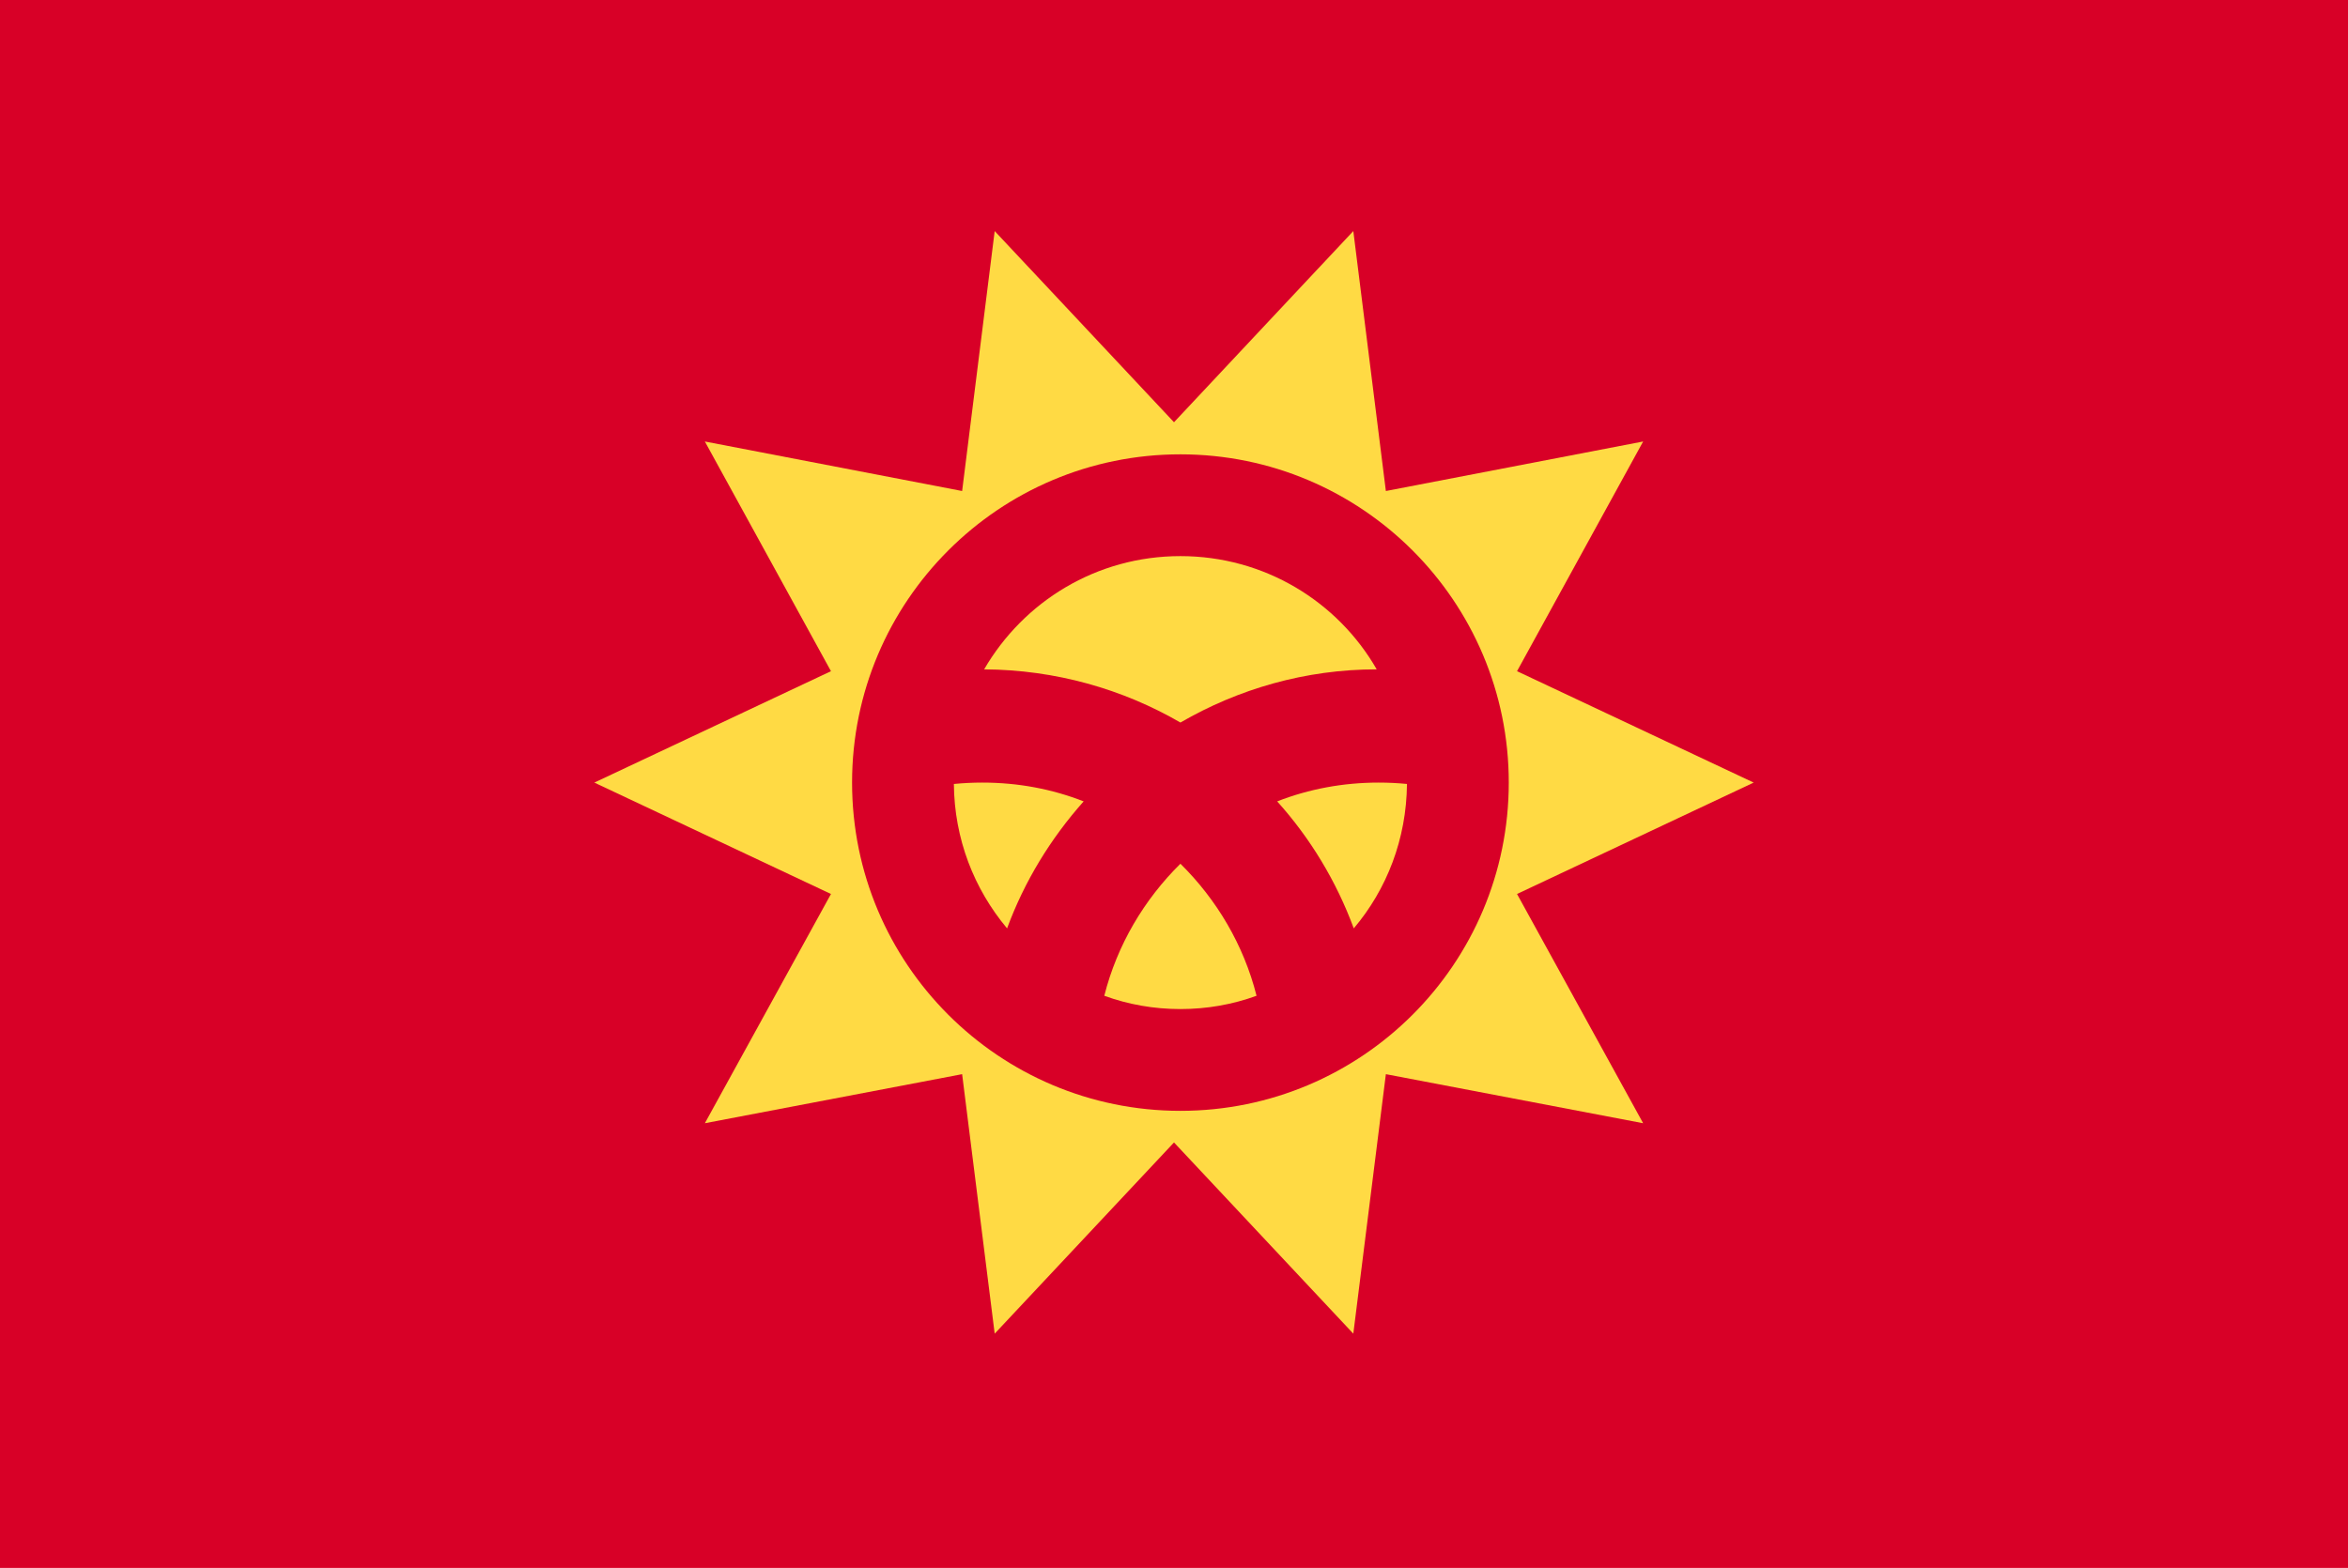
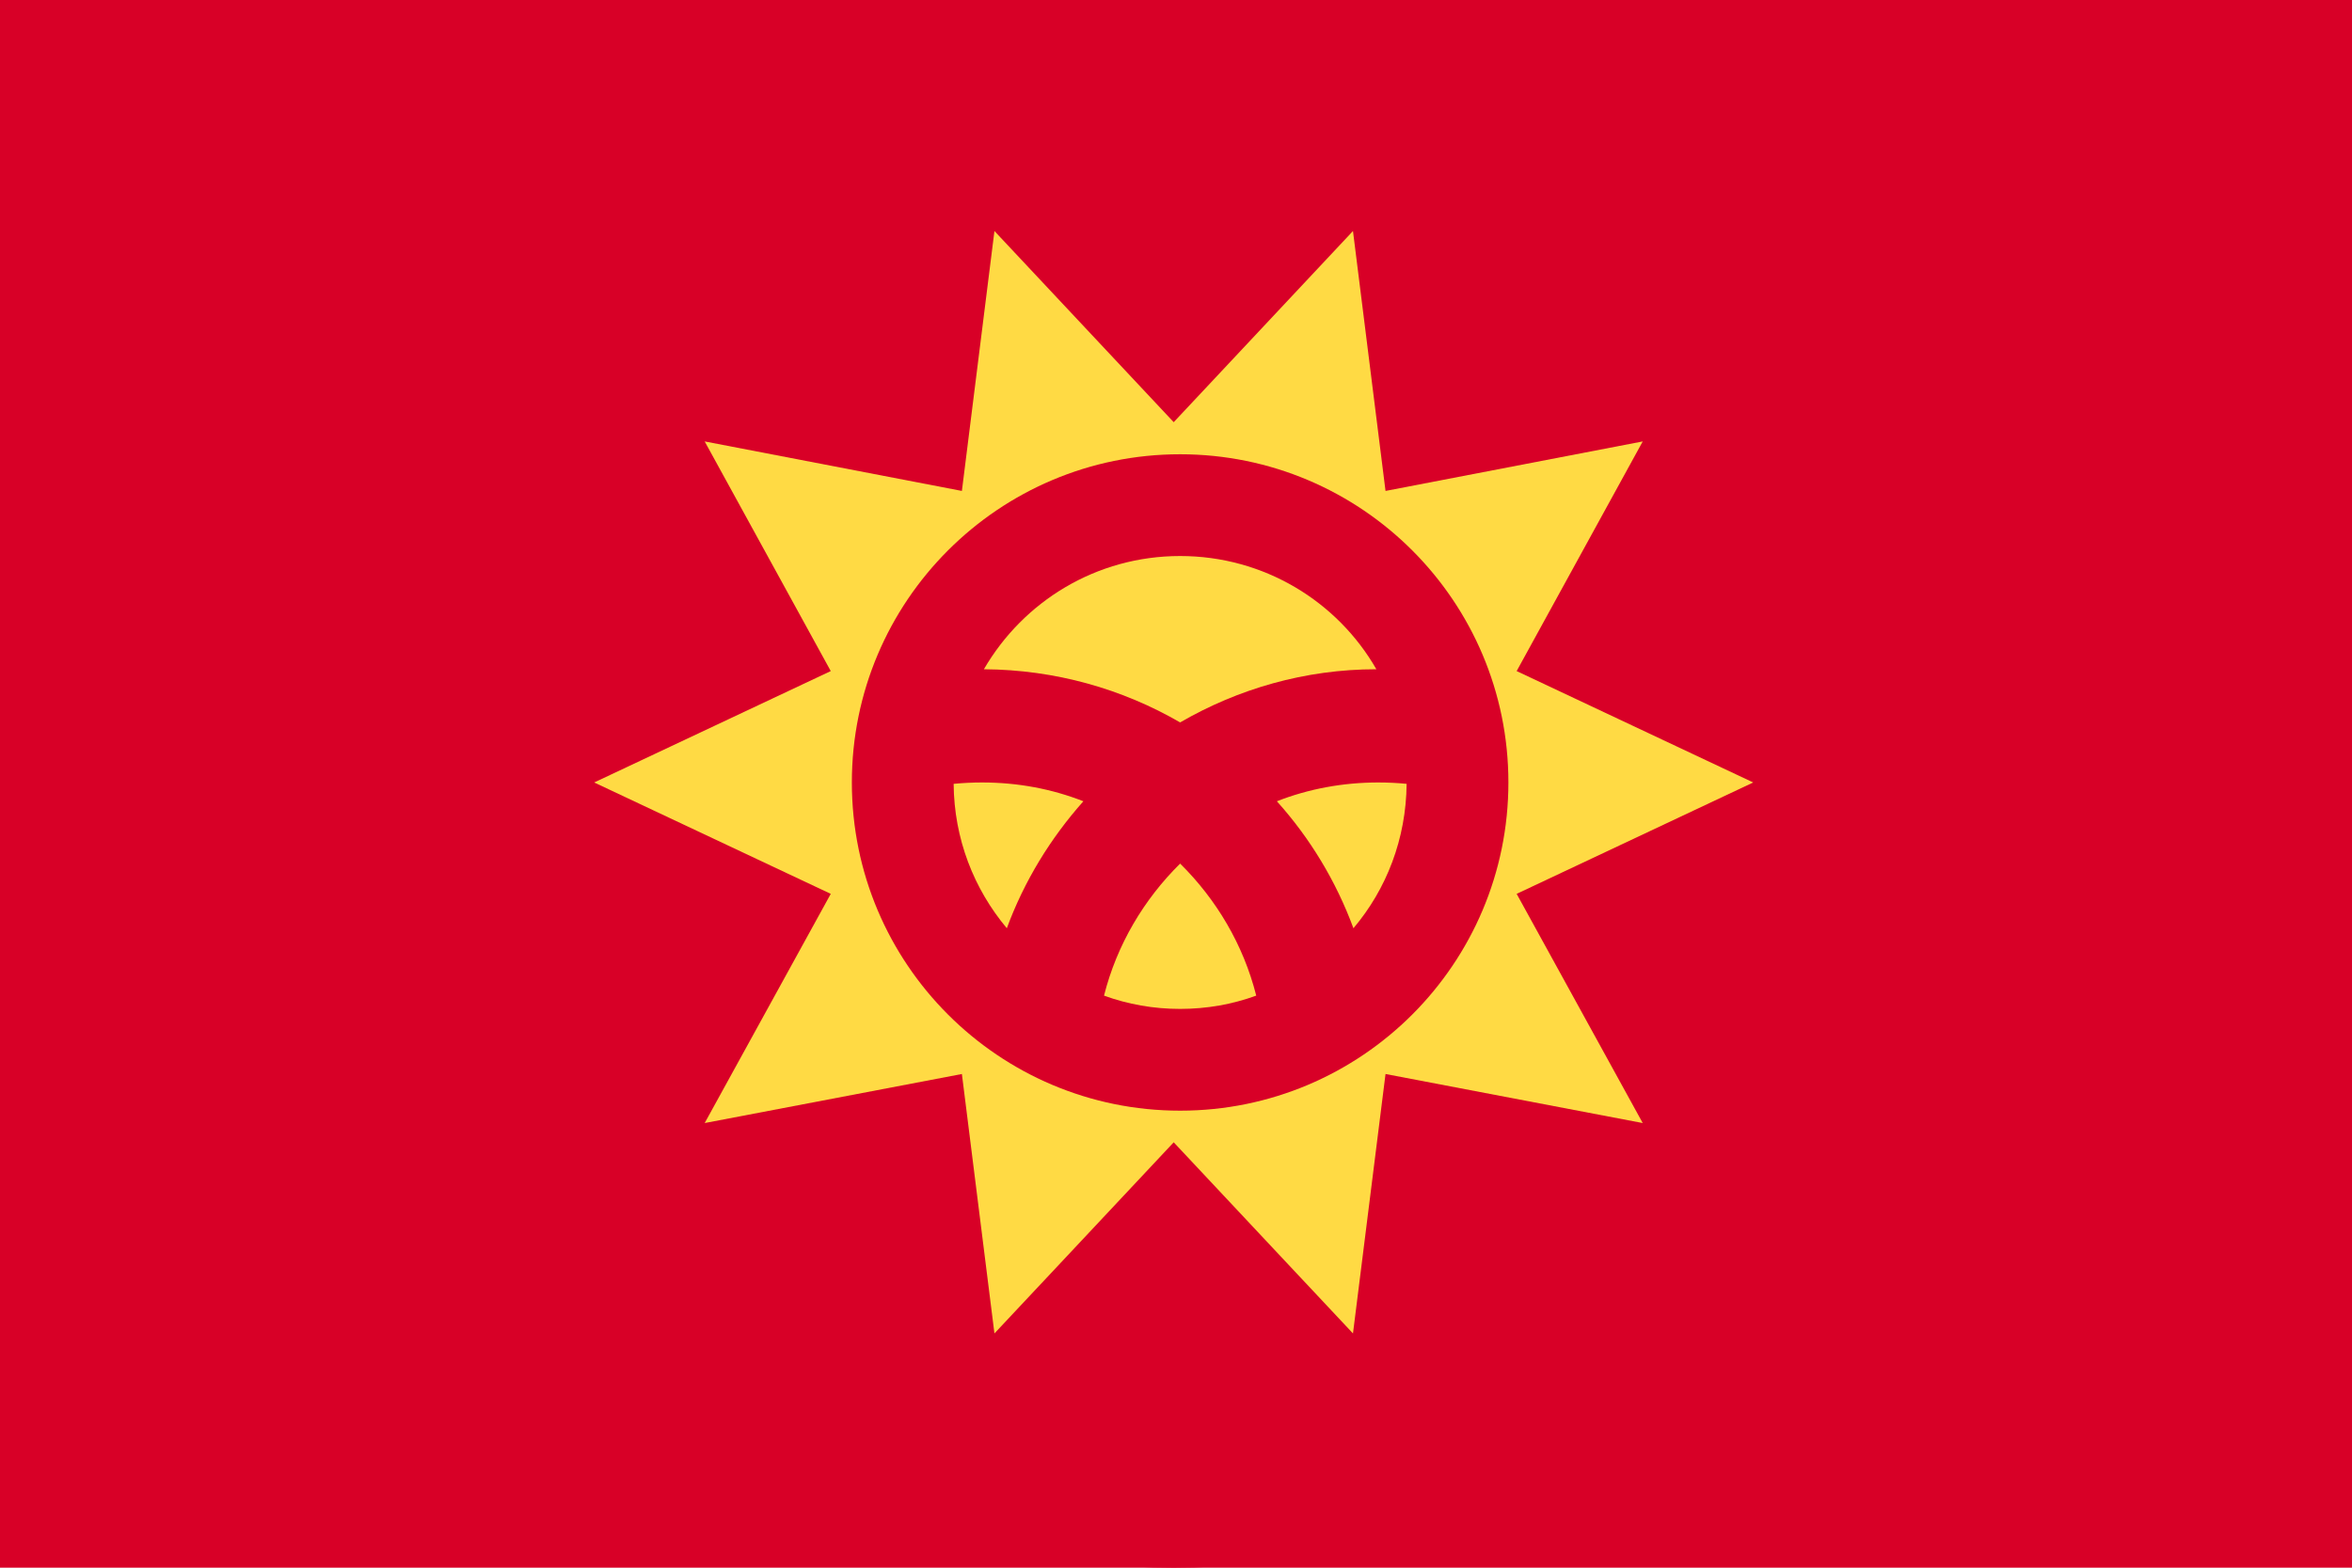
- <svg xmlns="http://www.w3.org/2000/svg" version="1.1" viewBox="0 0 512 342">
+ <svg xmlns="http://www.w3.org/2000/svg" version="1.1" viewBox="0 0 513 342">
  <g fill="#D80027">
    <rect y="0" width="513" height="342" />
-     <circle cx="256" cy="170.7" r="170.7" />
+     <circle cx="256" cy="171" r="171" />
  </g>
  <polygon fill="#FFDA44" points="382.4,170.7 330.8,195 358.3,245 302.2,234.3 295.1,290.9 256,249.2 216.9,290.9 209.8,234.3  153.7,245 181.2,195 129.6,170.7 181.2,146.4 153.7,96.3 209.8,107.1 216.9,50.4 256,92.1 295.1,50.4 302.2,107.1 358.3,96.3  330.8,146.4 " />
  <circle fill="#D80027" cx="257.4" cy="170.7" r="71.6" />
  <g fill="#FFDA44">
    <path d="M214.2,170.7c-2.1,0-4.1,0.1-6.2,0.3c0.1,12,4.4,22.9,11.6,31.5c3.8-10.3,9.5-19.6,16.7-27.7   C229.4,172.1,222,170.7,214.2,170.7z" />
    <path d="M240.8,217.2c5.2,1.9,10.8,2.9,16.6,2.9c5.8,0,11.4-1,16.6-2.9c-2.8-11.1-8.7-21-16.6-28.8   C249.5,196.2,243.6,206.1,240.8,217.2z" />
    <path d="M300.2,146c-8.5-14.8-24.5-24.7-42.8-24.7c-18.3,0-34.2,9.9-42.8,24.7c15.6,0.1,30.2,4.3,42.8,11.6   C270,150.3,284.6,146,300.2,146z" />
    <path d="M278.5,174.8c7.2,8,12.9,17.4,16.7,27.7c7.2-8.5,11.5-19.5,11.6-31.5c-2-0.2-4.1-0.3-6.2-0.3   C292.9,170.7,285.4,172.1,278.5,174.8z" />
  </g>
</svg>
